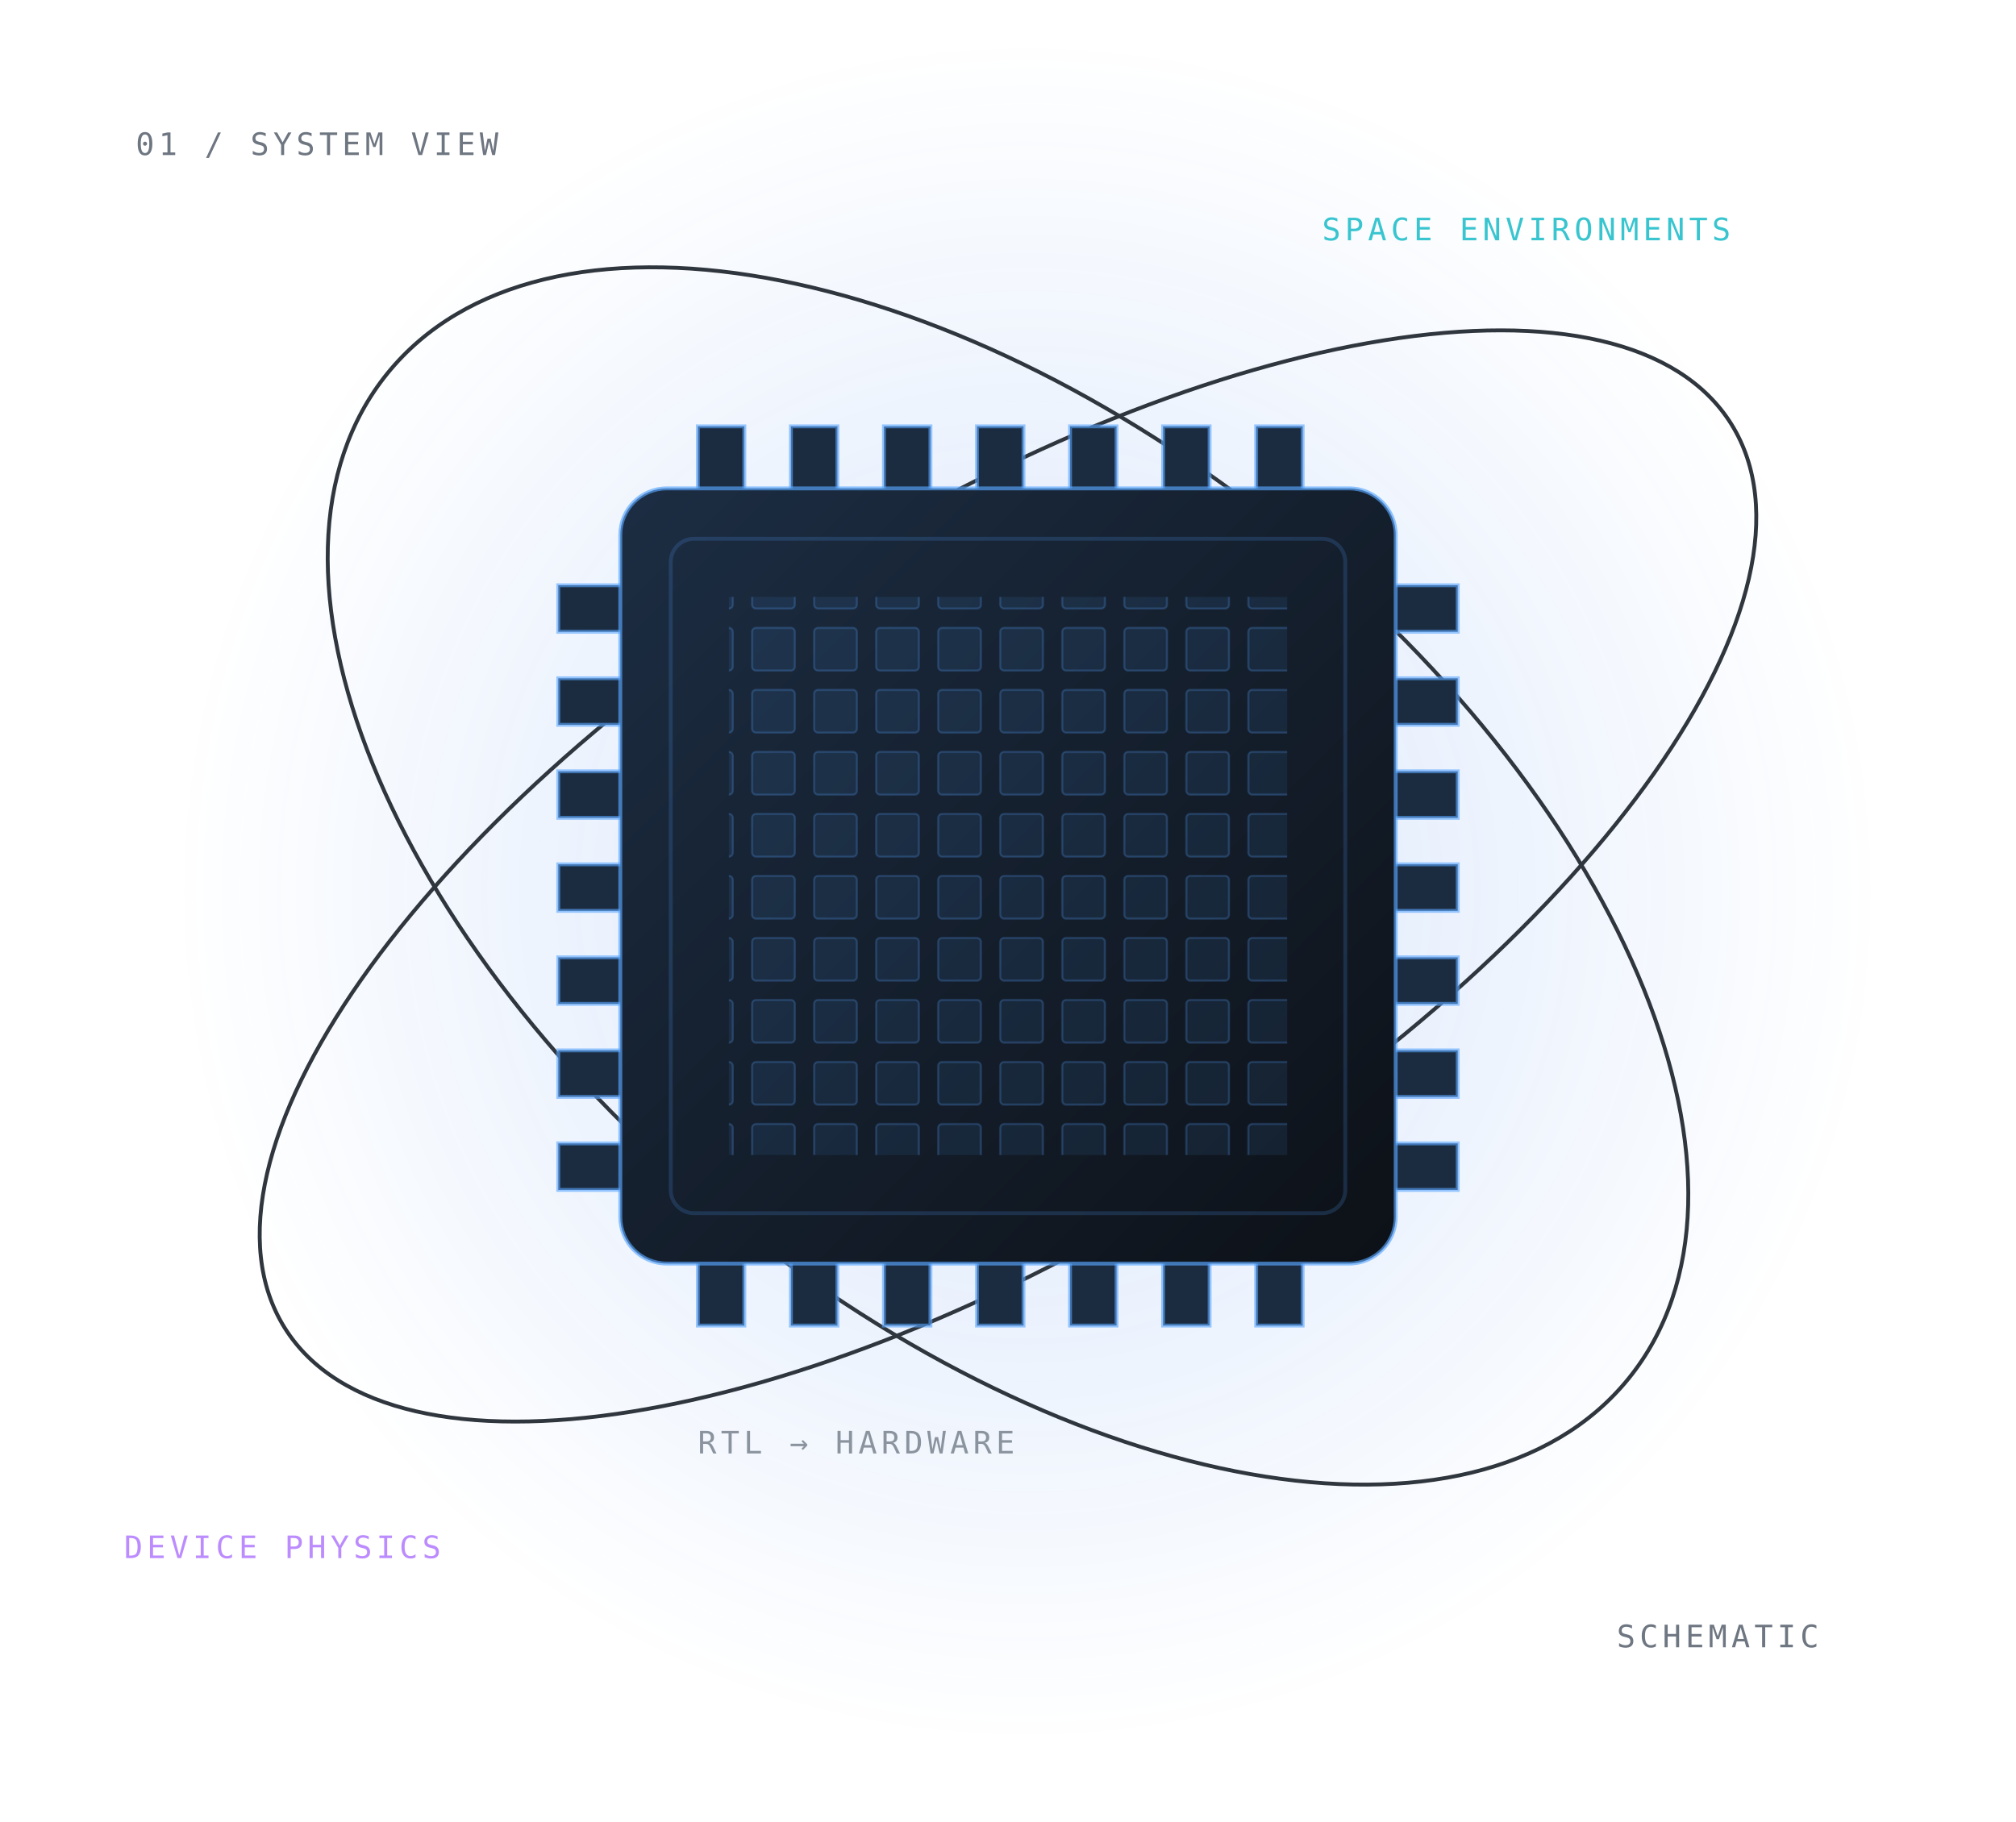
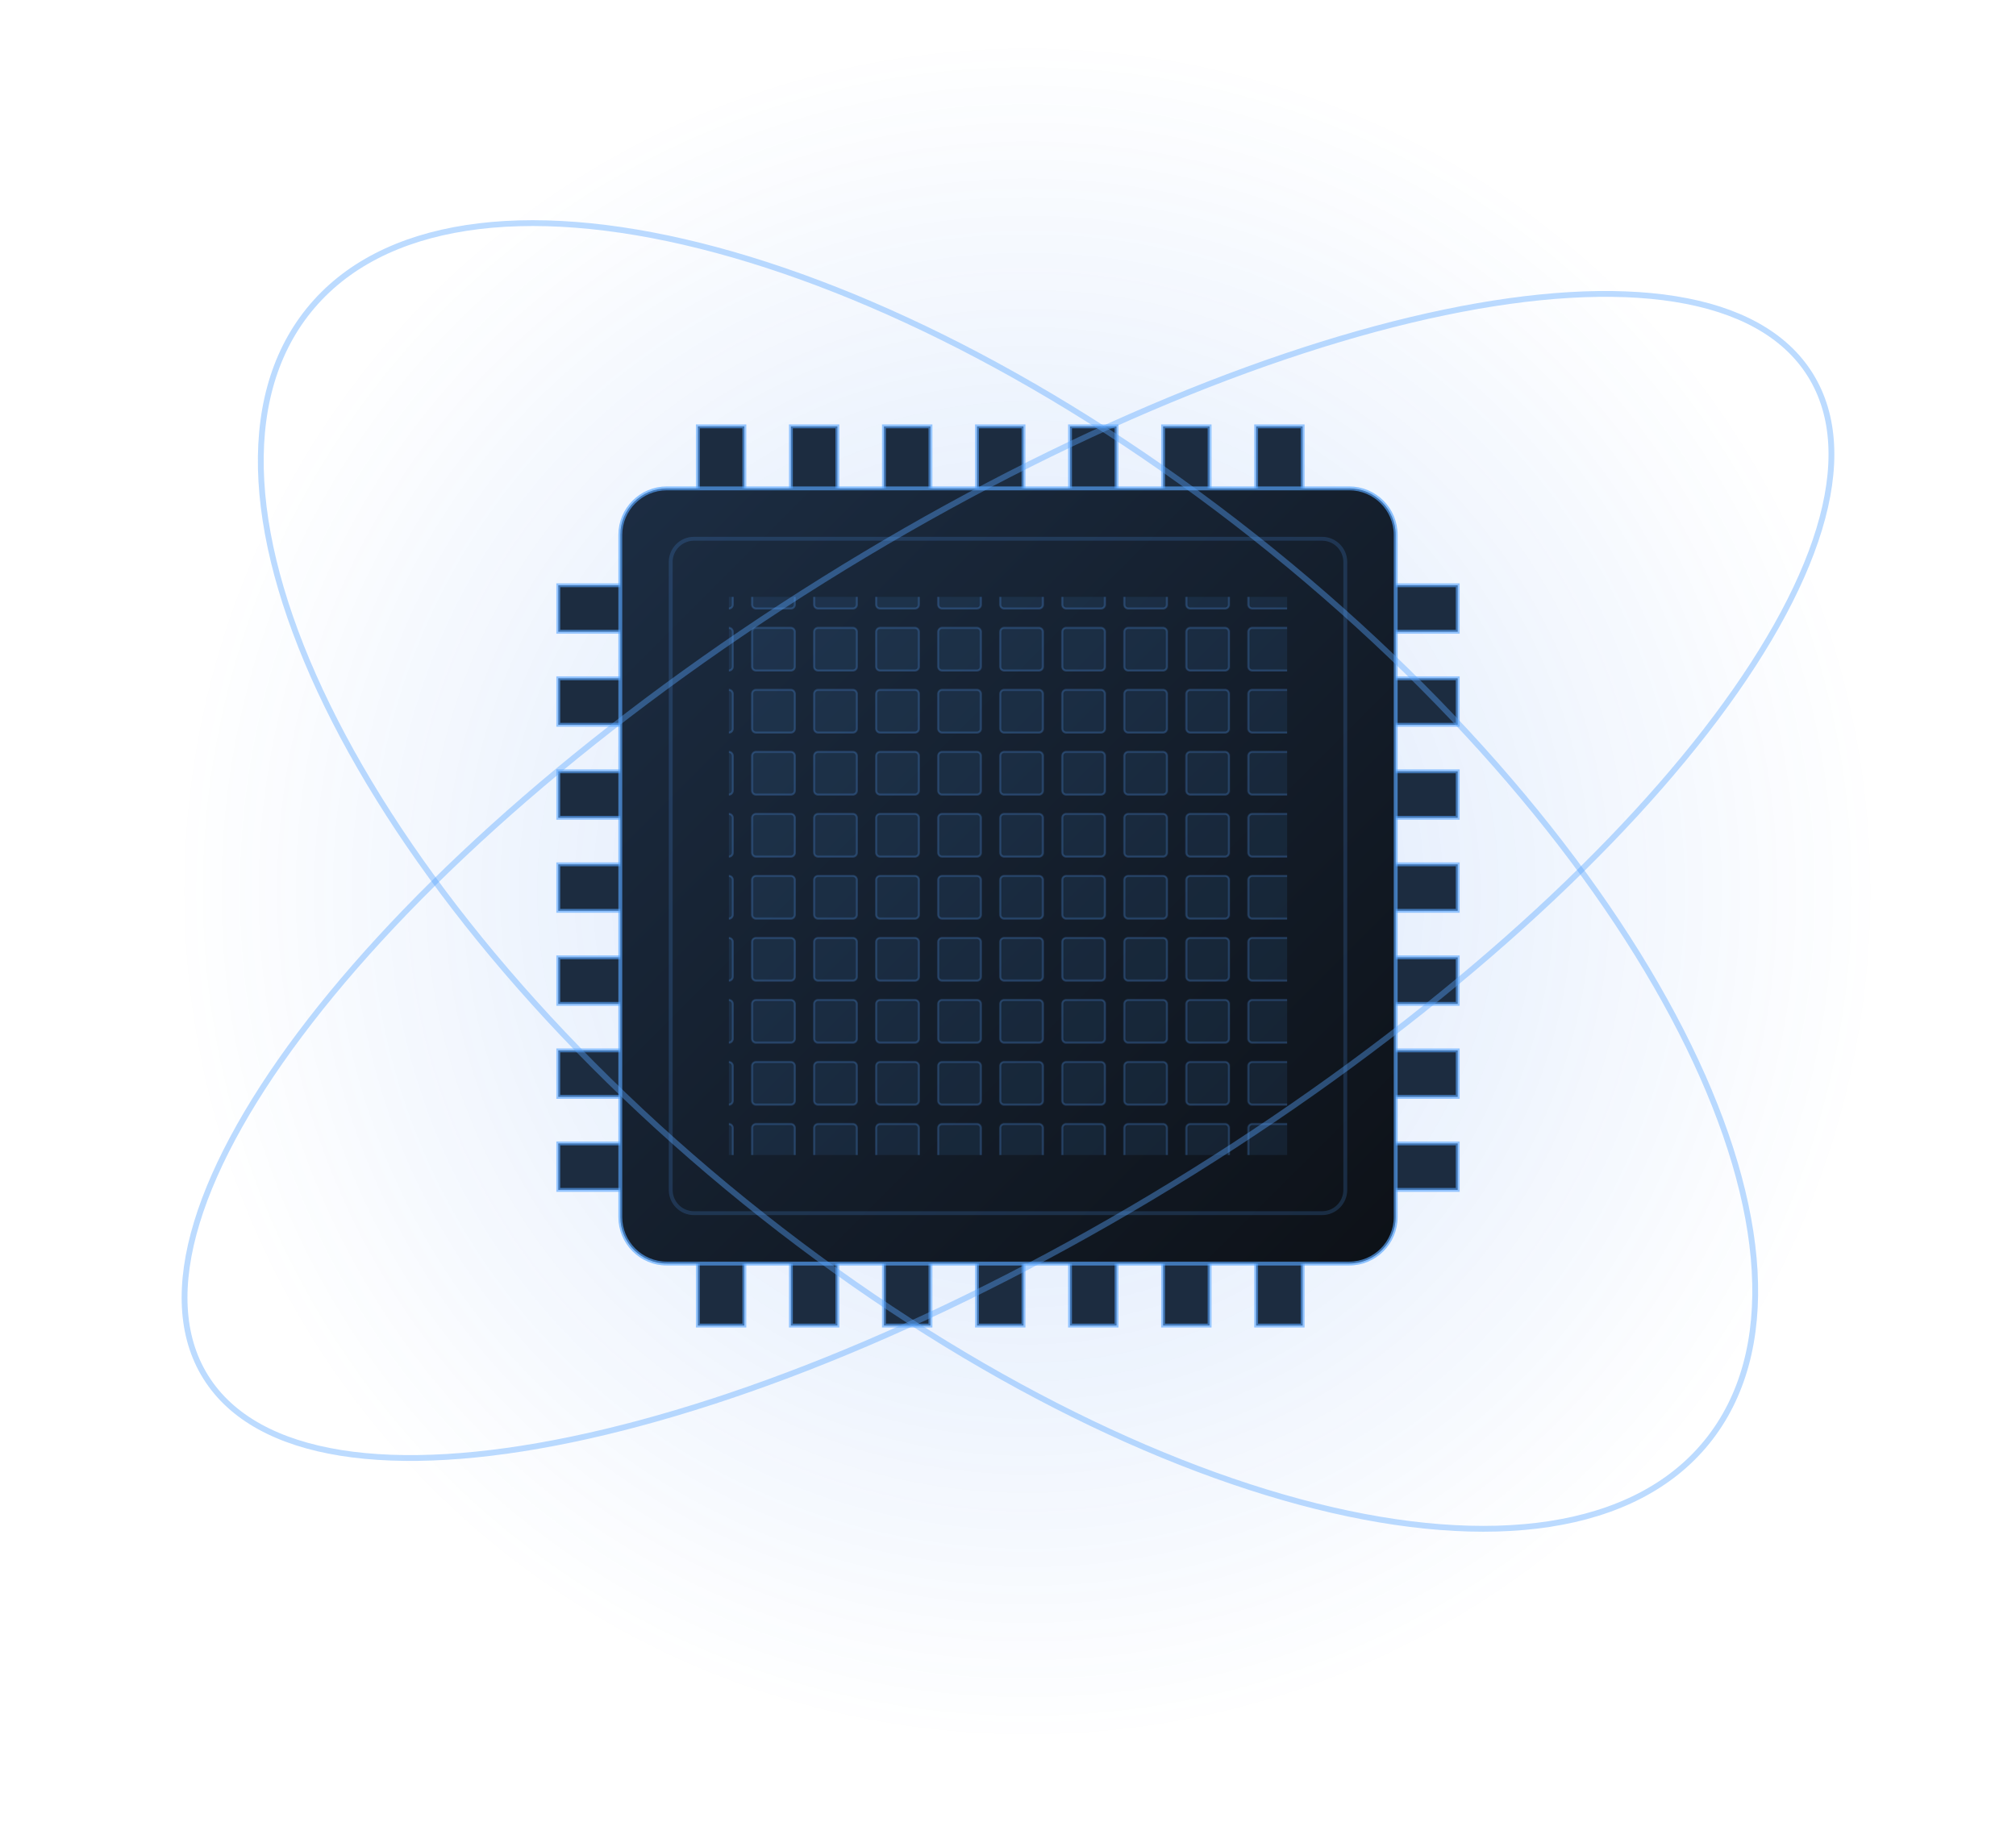
<svg xmlns="http://www.w3.org/2000/svg" viewBox="0 0 520 470" role="img" aria-labelledby="chip-title chip-desc">
  <defs>
    <linearGradient id="chip-fill" x1="0" y1="0" x2="1" y2="1">
      <stop stop-color="#1c2d43" />
      <stop offset="1" stop-color="#0d1117" />
    </linearGradient>
    <radialGradient id="halo">
      <stop stop-color="#1f6feb" stop-opacity=".18" />
      <stop offset="1" stop-color="#1f6feb" stop-opacity="0" />
    </radialGradient>
    <pattern id="logic-cells" width="16" height="16" patternUnits="userSpaceOnUse">
      <rect x="2" y="2" width="11" height="11" rx="1" fill="#58a6ff" fill-opacity=".09" stroke="#58a6ff" stroke-opacity=".25" stroke-width=".5" />
    </pattern>
  </defs>
  <circle cx="265" cy="230" r="220" fill="url(#halo)" />
-   <g fill="none" stroke="#30363d" stroke-width="1">
-     <ellipse cx="260" cy="226" rx="220" ry="93" transform="rotate(-32 260 226)" />
-     <ellipse cx="260" cy="226" rx="206" ry="114" transform="rotate(39 260 226)" />
-   </g>
  <g fill="#1c2c40" stroke="#58a6ff" stroke-opacity=".6">
    <path d="M180 128v-18h12v18m12 0v-18h12v18m12 0v-18h12v18m12 0v-18h12v18m12 0v-18h12v18m12 0v-18h12v18m12 0v-18h12v18M180 324v18h12v-18m12 0v18h12v-18m12 0v18h12v-18m12 0v18h12v-18m12 0v18h12v-18m12 0v18h12v-18m12 0v18h12v-18M162 151h-18v12h18m0 12h-18v12h18m0 12h-18v12h18m0 12h-18v12h18m0 12h-18v12h18m0 12h-18v12h18m0 12h-18v12h18M358 151h18v12h-18m0 12h18v12h-18m0 12h18v12h-18m0 12h18v12h-18m0 12h18v12h-18m0 12h18v12h-18m0 12h18v12h-18" />
  </g>
  <rect x="160" y="126" width="200" height="200" rx="12" fill="url(#chip-fill)" stroke="#58a6ff" stroke-opacity=".65" />
  <rect x="173" y="139" width="174" height="174" rx="6" fill="none" stroke="#58a6ff" stroke-opacity=".18" />
  <rect x="188" y="154" width="144" height="144" fill="url(#logic-cells)" />
-   <g font-family="Consolas,monospace" font-size="8" letter-spacing="1.1">
-     <text x="341" y="62" fill="#39c5cf">SPACE ENVIRONMENTS</text>
-     <text x="32" y="402" fill="#bc8cff">DEVICE PHYSICS</text>
-     <text x="180" y="375" fill="#8b949e">RTL → HARDWARE</text>
-     <text x="35" y="40" fill="#6e7681">01 / SYSTEM VIEW</text>
-     <text x="417" y="425" fill="#6e7681">SCHEMATIC</text>
+   <g fill="none" stroke="#58a6ff" stroke-opacity=".4" stroke-width="1.5">
+     <ellipse cx="260" cy="226" rx="244" ry="90" transform="rotate(-32 260 226)" />
+     <ellipse cx="260" cy="226" rx="232" ry="108" transform="rotate(39 260 226)" />
  </g>
</svg>
